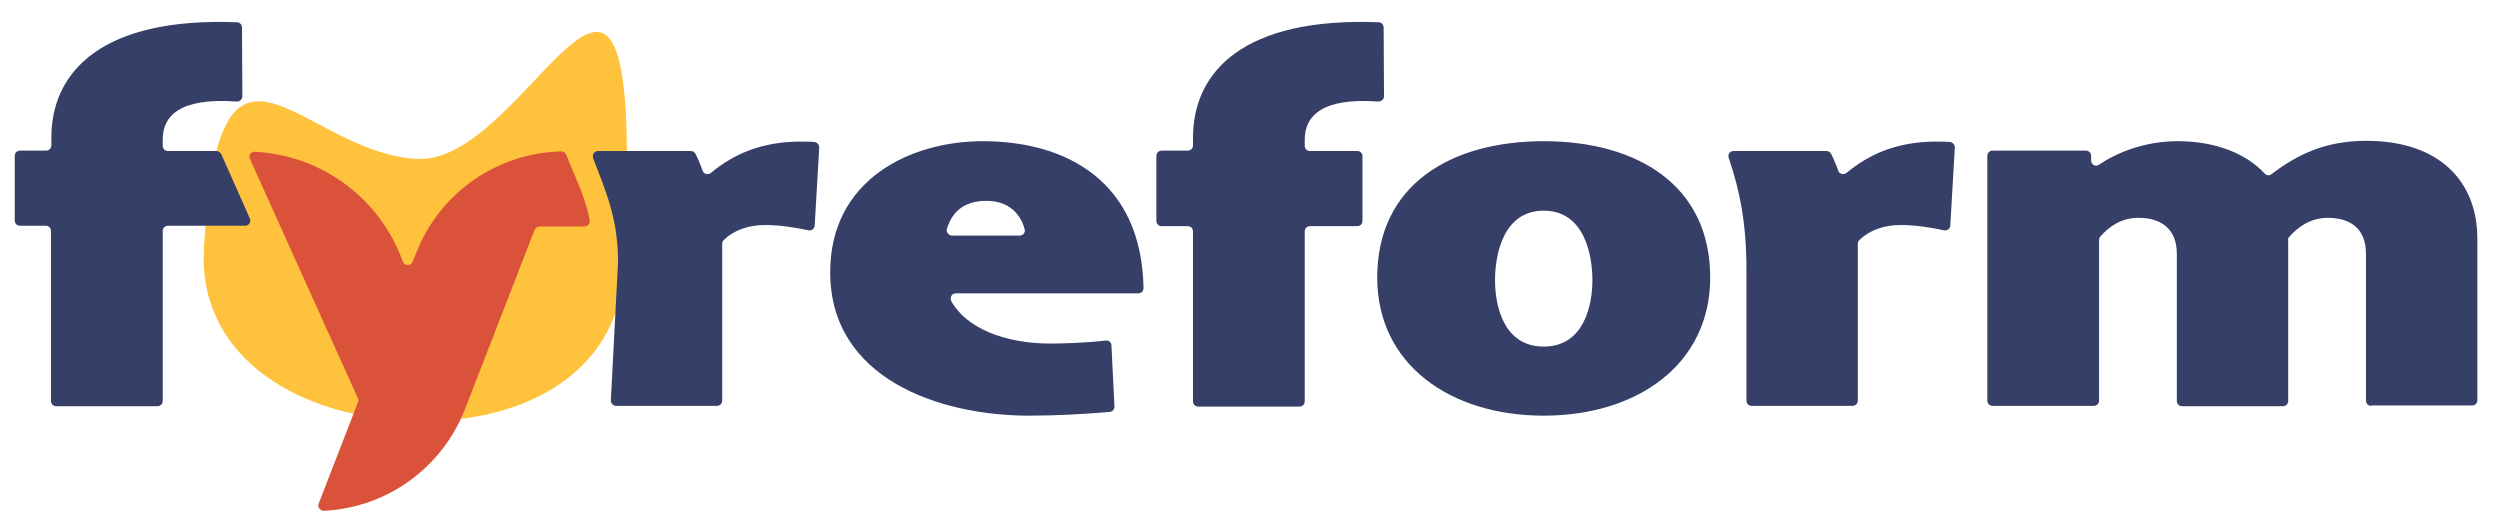
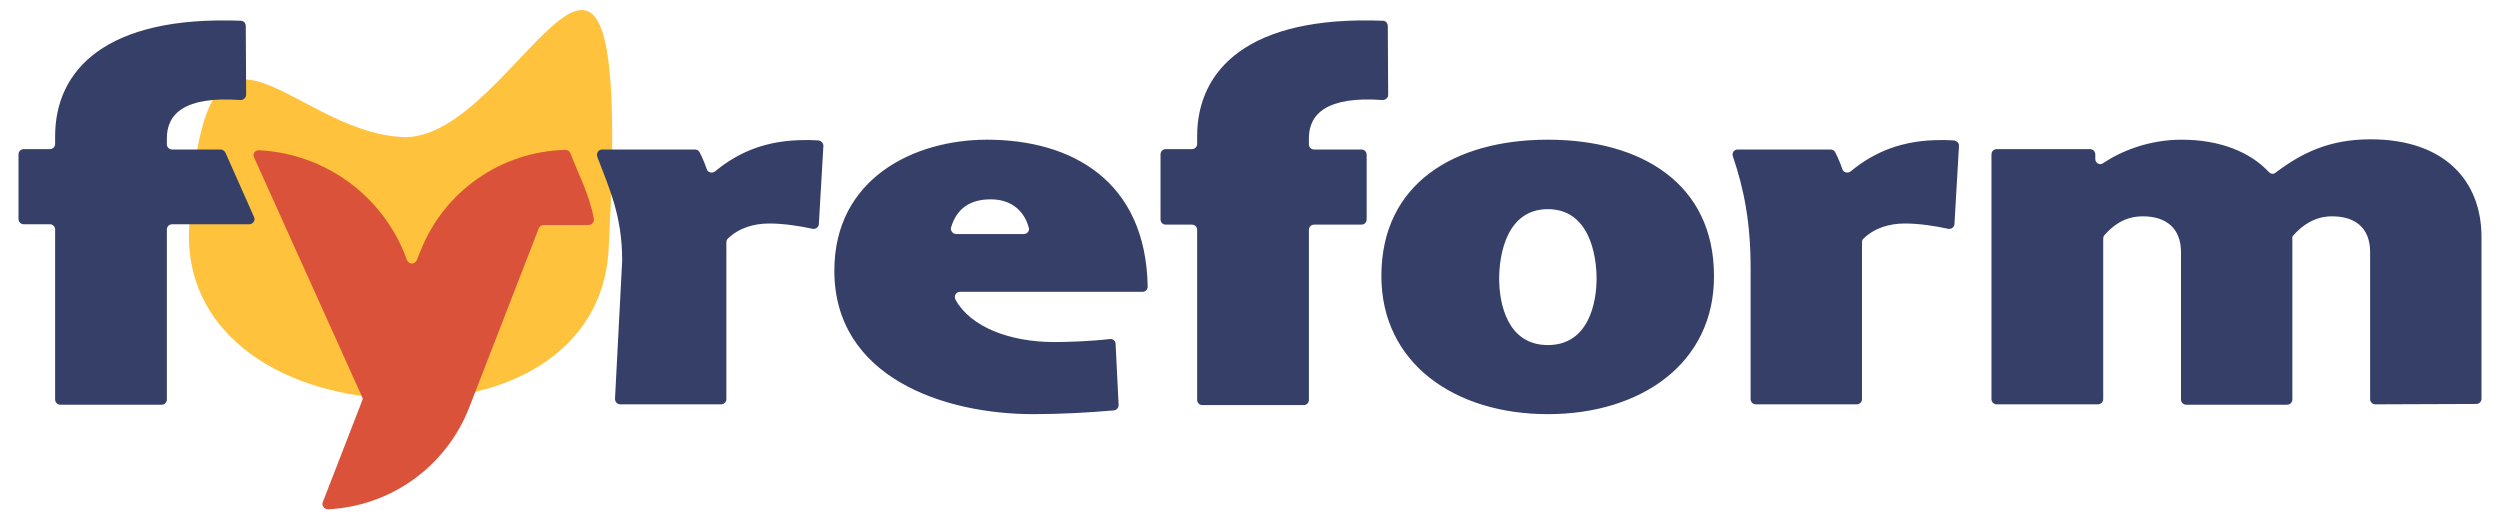
<svg xmlns="http://www.w3.org/2000/svg" version="1.1" id="Layer_1" x="0px" y="0px" viewBox="0 0 662.2 140.4" style="enable-background:new 0 0 662.2 140.4;" xml:space="preserve">
  <style type="text/css">
	.st0{fill:#FFC23D;}
	.st1{fill:#353F68;}
	.st2{fill:#DB523B;}
</style>
-   <path class="st0" d="M110.4,42.1C79.3,40.3,57.8-3.5,54,66c-1.5,26.7,22.1,43.7,53.2,45.4c31.1,1.7,56.4-12.6,57.9-39.3  C171.9-51.9,141.5,43.8,110.4,42.1z" />
+   <path class="st0" d="M106.5,36.3C75.4,34.5,53.9-9.3,50.1,60.2c-1.5,26.7,22.1,43.7,53.2,45.4c31.1,1.7,56.4-12.6,57.9-39.3  C168-57.7,137.6,38,106.5,36.3z" />
  <g>
-     <path class="st1" d="M43.1,37v1.6c0,0.8,0.6,1.4,1.4,1.4h12.8c0.5,0,1,0.3,1.3,0.8l7.6,17.1c0.4,0.9-0.3,1.9-1.3,1.9H44.5   c-0.8,0-1.4,0.6-1.4,1.4v45c0,0.8-0.6,1.4-1.4,1.4H14.9c-0.8,0-1.4-0.6-1.4-1.4v-45c0-0.8-0.6-1.4-1.4-1.4H5.3   c-0.8,0-1.4-0.6-1.4-1.4V41.3c0-0.8,0.6-1.4,1.4-1.4h6.9c0.8,0,1.4-0.6,1.4-1.4v-2c0-17.6,13.5-32,49.2-30.6c0.7,0,1.3,0.6,1.3,1.4   l0.1,18.2c0,0.8-0.7,1.4-1.5,1.4C47.6,25.8,43.1,30.7,43.1,37z M272.6,110.1c-23.8,0-52.7-9.8-52.7-38c0-24.5,21.2-34.7,40.4-34.7   c22.4,0,42.1,10.8,42.6,38.9c0,0.8-0.6,1.4-1.4,1.4h-48.3c-1.1,0-1.7,1.1-1.2,2.1c4,7.2,14.3,11.2,26.2,11.2   c3.5,0,9.7-0.2,14.7-0.8c0.8-0.1,1.5,0.5,1.5,1.3l0.8,16.2c0,0.7-0.5,1.3-1.2,1.4C287.2,109.7,279.7,110.1,272.6,110.1z    M252.2,62.4h17.9c0.9,0,1.6-0.9,1.3-1.7c-1-3.8-4-7.5-10.1-7.5c-5.4,0-9,2.4-10.5,7.5C250.6,61.5,251.3,62.4,252.2,62.4z    M345.6,37v1.6c0,0.8,0.6,1.4,1.4,1.4h12.5c0.8,0,1.4,0.6,1.4,1.4v17.1c0,0.8-0.6,1.4-1.4,1.4H347c-0.8,0-1.4,0.6-1.4,1.4v45   c0,0.8-0.6,1.4-1.4,1.4h-26.8c-0.8,0-1.4-0.6-1.4-1.4v-45c0-0.8-0.6-1.4-1.4-1.4h-6.9c-0.8,0-1.4-0.6-1.4-1.4V41.3   c0-0.8,0.6-1.4,1.4-1.4h6.9c0.8,0,1.4-0.6,1.4-1.4v-2c0-17.6,13.5-32,49.2-30.6c0.7,0,1.3,0.6,1.3,1.4l0.1,18.2   c0,0.8-0.7,1.4-1.5,1.4C350.2,25.8,345.6,30.7,345.6,37z M408.9,110.1c-24.7,0-44.1-13.5-44.1-36.6c0-24.5,19.4-36.1,44.1-36.1   c24.7,0,44.1,11.6,44.1,36.1C453,96.6,433.6,110.1,408.9,110.1z M408.9,55.8c-10.9,0-12.9,12-12.9,18.4c0,6.5,2.1,17.6,12.9,17.6   s12.9-11.2,12.9-17.6C421.8,67.8,419.8,55.8,408.9,55.8z M516.6,59.7c0,0.8-0.8,1.5-1.7,1.3c-3.2-0.7-7.5-1.4-11.4-1.4   c-4.2,0-8.1,1.2-11,4c-0.3,0.3-0.4,0.6-0.4,1v41.5c0,0.8-0.6,1.4-1.4,1.4H464c-0.8,0-1.4-0.6-1.4-1.4V71.4c0-12-1.7-20.8-4.7-29.6   c-0.3-0.9,0.3-1.8,1.3-1.8h24.6c0.5,0,1,0.3,1.2,0.7c0.8,1.6,1.4,3,1.9,4.5c0.3,0.9,1.4,1.2,2.2,0.6c6.3-5.2,13.7-8.3,23.9-8.3   c1,0,2.3,0,3.5,0.1c0.7,0.1,1.3,0.7,1.3,1.4L516.6,59.7z M628.1,107.5c-0.8,0-1.4-0.6-1.4-1.4V67.2c0-6.5-4-9.5-10.1-9.5   c-4.4,0-7.7,2.2-10.2,5c-0.3,0.3-0.4,0.7-0.3,1.1c0,0.3,0,0.6,0,0.9v41.5c0,0.8-0.6,1.4-1.4,1.4H578c-0.8,0-1.4-0.6-1.4-1.4V67.2   c0-6.5-4.1-9.5-10.1-9.5c-4.8,0-7.9,2.4-10.2,5c-0.2,0.2-0.3,0.6-0.3,0.9v42.5c0,0.8-0.6,1.4-1.4,1.4h-26.8c-0.8,0-1.4-0.6-1.4-1.4   V41.3c0-0.8,0.6-1.4,1.4-1.4h24.7c0.8,0,1.4,0.6,1.4,1.4v1.2c0,1.1,1.2,1.8,2.1,1.1c4.8-3.2,12.1-6.2,20.8-6.2   c10.3,0,18.3,3.4,23.1,8.6c0.5,0.5,1.3,0.6,1.8,0.1c6.9-5.2,14.2-8.8,25.1-8.8c19.5,0,29.4,10.9,29.4,25.9v42.8   c0,0.8-0.6,1.4-1.4,1.4H628.1z M215.8,59.7c0,0.8-0.8,1.5-1.7,1.3c-3.2-0.7-7.5-1.4-11.4-1.4c-4.2,0-8.1,1.2-11,4   c-0.3,0.3-0.4,0.6-0.4,1v41.5c0,0.8-0.6,1.4-1.4,1.4h-26.7c-0.8,0-1.4-0.7-1.4-1.4l1.9-36.6c0,0,0-0.1,0-0.1   c0-11.9-3.4-19-6.6-27.5c-0.3-0.9,0.3-1.9,1.3-1.9H183c0.5,0,1,0.3,1.2,0.7c0.8,1.6,1.4,3,1.9,4.5c0.3,0.9,1.4,1.2,2.2,0.6   c6.3-5.2,13.7-8.3,23.9-8.3c1,0,2.3,0,3.5,0.1c0.7,0.1,1.3,0.7,1.3,1.4L215.8,59.7z M149.6,40L149.6,40C149.6,40,149.6,40,149.6,40   L149.6,40z" />
-     <path class="st2" d="M149.6,40L149.6,40C149.6,40,149.6,40,149.6,40L149.6,40z M150,41c-0.2-0.5-0.7-0.9-1.3-0.9   c-17.1,0.4-32.3,11-38.5,27l-0.9,2.2c-0.5,1.2-2.1,1.2-2.6,0h0c-6-16.8-21.5-28.2-39.2-29.1c-1-0.1-1.8,1-1.3,1.9l28.6,63.4   c0.2,0.3,0.2,0.7,0,1.1l-10.4,26.8c-0.4,0.9,0.4,1.9,1.4,1.9c16.6-0.8,31.3-11.3,37.4-27l18.4-47.4c0.2-0.5,0.7-0.9,1.3-0.9h11.9   c0.9,0,1.5-0.8,1.4-1.6C155.1,52.1,152.1,46.5,150,41z" />
+     <path class="st1" d="M44.2,36.6v1.6c0,0.8,0.6,1.4,1.4,1.4h12.8c0.5,0,1,0.3,1.3,0.8l7.6,17.1c0.4,0.9-0.3,1.9-1.3,1.9H45.6   c-0.8,0-1.4,0.6-1.4,1.4v45c0,0.8-0.6,1.4-1.4,1.4H16c-0.8,0-1.4-0.6-1.4-1.4v-45c0-0.8-0.6-1.4-1.4-1.4H6.3   c-0.8,0-1.4-0.6-1.4-1.4V40.9c0-0.8,0.6-1.4,1.4-1.4h6.9c0.8,0,1.4-0.6,1.4-1.4v-2c0-17.6,13.5-32,49.2-30.6c0.7,0,1.3,0.6,1.3,1.4   l0.1,18.2c0,0.8-0.7,1.4-1.5,1.4C48.7,25.4,44.2,30.3,44.2,36.6z M273.7,109.7c-23.8,0-52.7-9.8-52.7-38   c0-24.5,21.2-34.7,40.4-34.7c22.4,0,42.1,10.8,42.6,38.9c0,0.8-0.6,1.4-1.4,1.4h-48.3c-1.1,0-1.7,1.1-1.2,2.1   c4,7.2,14.3,11.2,26.2,11.2c3.5,0,9.7-0.2,14.7-0.8c0.8-0.1,1.5,0.5,1.5,1.3l0.8,16.2c0,0.7-0.5,1.3-1.2,1.4   C288.3,109.3,280.8,109.7,273.7,109.7z M253.3,62h17.9c0.9,0,1.6-0.9,1.3-1.7c-1-3.8-4-7.5-10.1-7.5c-5.4,0-9,2.4-10.5,7.5   C251.7,61.1,252.4,62,253.3,62z M346.7,36.6v1.6c0,0.8,0.6,1.4,1.4,1.4h12.5c0.8,0,1.4,0.6,1.4,1.4v17.1c0,0.8-0.6,1.4-1.4,1.4   h-12.5c-0.8,0-1.4,0.6-1.4,1.4v45c0,0.8-0.6,1.4-1.4,1.4h-26.8c-0.8,0-1.4-0.6-1.4-1.4v-45c0-0.8-0.6-1.4-1.4-1.4h-6.9   c-0.8,0-1.4-0.6-1.4-1.4V40.9c0-0.8,0.6-1.4,1.4-1.4h6.9c0.8,0,1.4-0.6,1.4-1.4v-2c0-17.6,13.5-32,49.2-30.6c0.7,0,1.3,0.6,1.3,1.4   l0.1,18.2c0,0.8-0.7,1.4-1.5,1.4C351.3,25.4,346.7,30.3,346.7,36.6z M410,109.7c-24.7,0-44.1-13.5-44.1-36.6   c0-24.5,19.4-36.1,44.1-36.1S454,48.6,454,73.1C454.1,96.2,434.7,109.7,410,109.7z M410,55.4c-10.9,0-12.9,12-12.9,18.4   c0,6.5,2.1,17.6,12.9,17.6s12.9-11.2,12.9-17.6C422.9,67.4,420.9,55.4,410,55.4z M517.7,59.3c0,0.8-0.8,1.5-1.7,1.3   c-3.2-0.7-7.5-1.4-11.4-1.4c-4.2,0-8.1,1.2-11,4c-0.3,0.3-0.4,0.6-0.4,1v41.5c0,0.8-0.6,1.4-1.4,1.4h-26.7c-0.8,0-1.4-0.6-1.4-1.4   V71c0-12-1.7-20.8-4.7-29.6c-0.3-0.9,0.3-1.8,1.3-1.8h24.6c0.5,0,1,0.3,1.2,0.7c0.8,1.6,1.4,3,1.9,4.5c0.3,0.9,1.4,1.2,2.2,0.6   c6.3-5.2,13.7-8.3,23.9-8.3c1,0,2.3,0,3.5,0.1c0.7,0.1,1.3,0.7,1.3,1.4L517.7,59.3z M629.2,107.1c-0.8,0-1.4-0.6-1.4-1.4V66.8   c0-6.5-4-9.5-10.1-9.5c-4.4,0-7.7,2.2-10.2,5c-0.3,0.3-0.4,0.7-0.3,1.1c0,0.3,0,0.6,0,0.9v41.5c0,0.8-0.6,1.4-1.4,1.4h-26.7   c-0.8,0-1.4-0.6-1.4-1.4v-39c0-6.5-4.1-9.5-10.1-9.5c-4.8,0-7.9,2.4-10.2,5c-0.2,0.2-0.3,0.6-0.3,0.9v42.5c0,0.8-0.6,1.4-1.4,1.4   h-26.8c-0.8,0-1.4-0.6-1.4-1.4V40.9c0-0.8,0.6-1.4,1.4-1.4h24.7c0.8,0,1.4,0.6,1.4,1.4v1.2c0,1.1,1.2,1.8,2.1,1.1   c4.8-3.2,12.1-6.2,20.8-6.2c10.3,0,18.3,3.4,23.1,8.6c0.5,0.5,1.3,0.6,1.8,0.1c6.9-5.2,14.2-8.8,25.1-8.8   c19.5,0,29.4,10.9,29.4,25.9v42.8c0,0.8-0.6,1.4-1.4,1.4L629.2,107.1L629.2,107.1z M216.9,59.3c0,0.8-0.8,1.5-1.7,1.3   c-3.2-0.7-7.5-1.4-11.4-1.4c-4.2,0-8.1,1.2-11,4c-0.3,0.3-0.4,0.6-0.4,1v41.5c0,0.8-0.6,1.4-1.4,1.4h-26.7c-0.8,0-1.4-0.7-1.4-1.4   l1.9-36.6V69c0-11.9-3.4-19-6.6-27.5c-0.3-0.9,0.3-1.9,1.3-1.9h24.6c0.5,0,1,0.3,1.2,0.7c0.8,1.6,1.4,3,1.9,4.5   c0.3,0.9,1.4,1.2,2.2,0.6c6.3-5.2,13.7-8.3,23.9-8.3c1,0,2.3,0,3.5,0.1c0.7,0.1,1.3,0.7,1.3,1.4L216.9,59.3z M150.7,39.6   L150.7,39.6L150.7,39.6L150.7,39.6z" />
+     <path class="st2" d="M150.7,39.6L150.7,39.6L150.7,39.6L150.7,39.6z M151.1,40.6c-0.2-0.5-0.7-0.9-1.3-0.9   c-17.1,0.4-32.3,11-38.5,27l-0.9,2.2c-0.5,1.2-2.1,1.2-2.6,0l0,0c-6-16.8-21.5-28.2-39.2-29.1c-1-0.1-1.8,1-1.3,1.9l28.6,63.4   c0.2,0.3,0.2,0.7,0,1.1L85.5,133c-0.4,0.9,0.4,1.9,1.4,1.9c16.6-0.8,31.3-11.3,37.4-27l18.4-47.4c0.2-0.5,0.7-0.9,1.3-0.9h11.9   c0.9,0,1.5-0.8,1.4-1.6C156.2,51.7,153.2,46.1,151.1,40.6z" />
  </g>
+   <path class="st0" d="M-3329.1-5817.1c-525.1-30.4-888.2-770-952.3,403.6c-25.3,450.8,373.2,737.9,898.3,766.6  s952.3-212.8,977.6-663.6C-2290.7-7404.3-2804-5788.4-3329.1-5817.1z" />
</svg>
